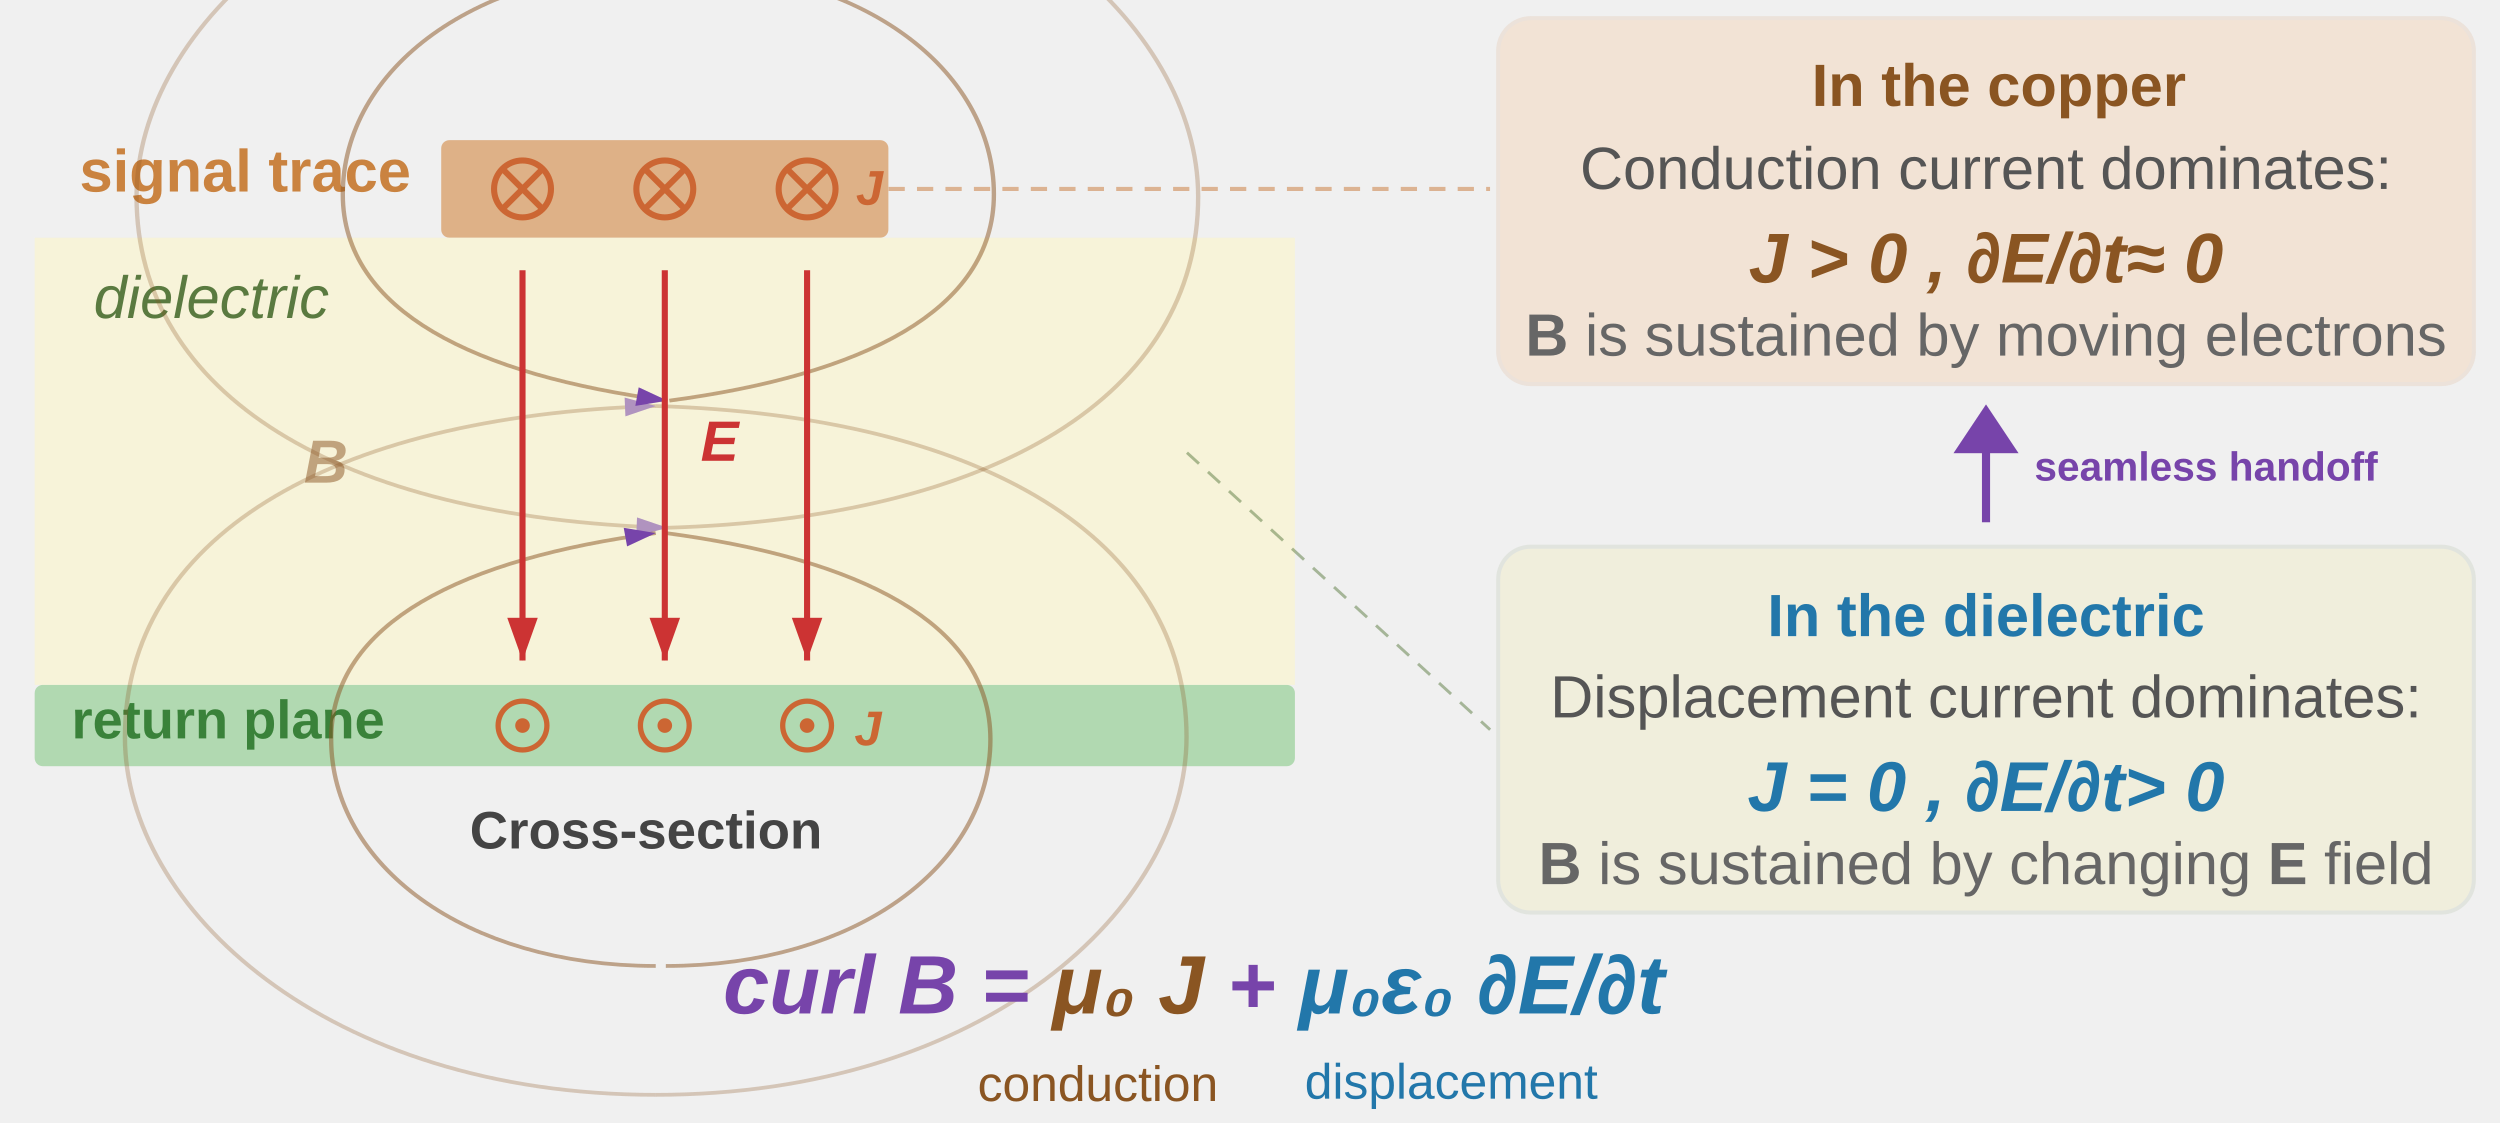
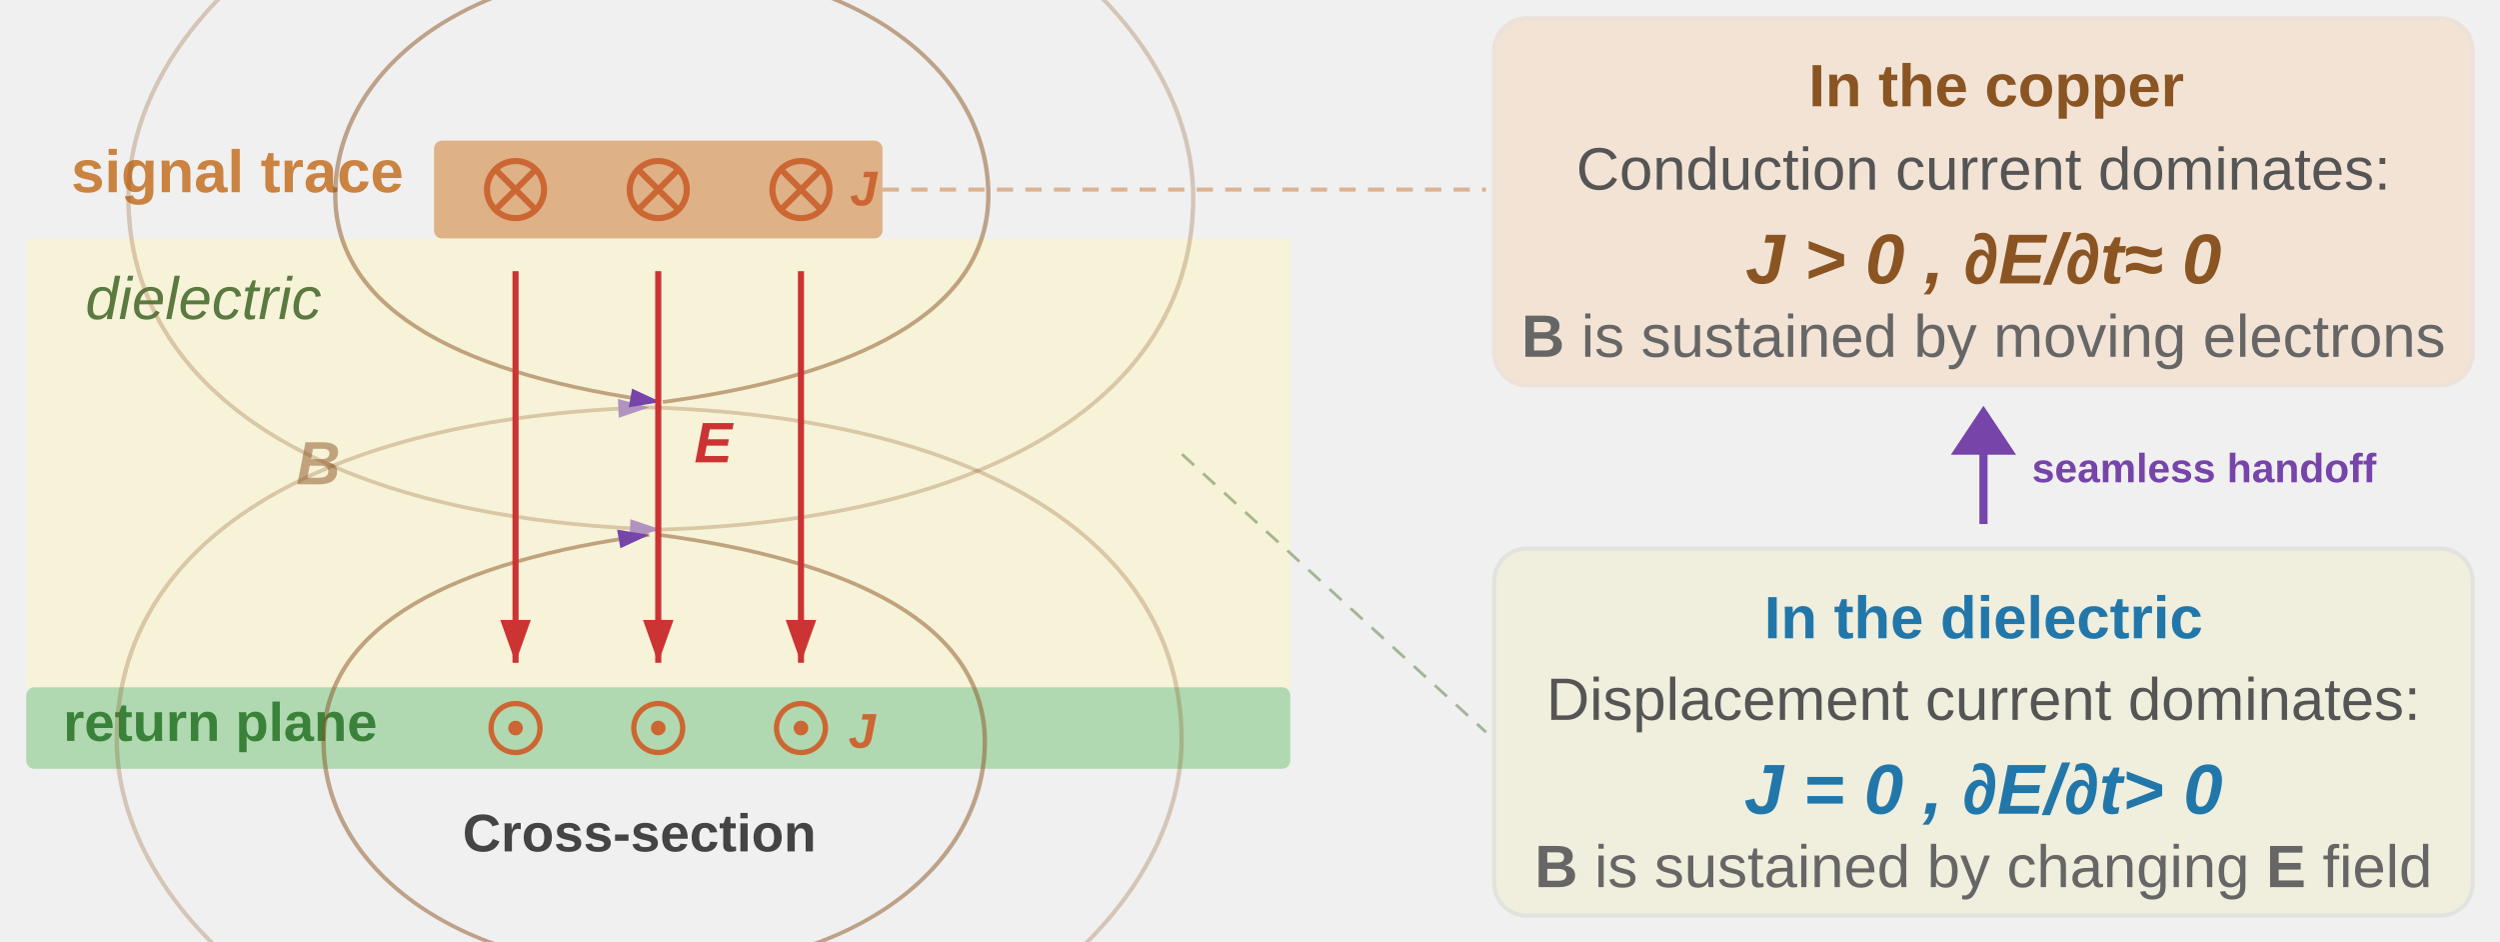
- <svg xmlns="http://www.w3.org/2000/svg" viewBox="0 0 614.965 276.084" font-family="'Segoe UI', Arial, sans-serif" version="1.1" id="svg39" width="614.965" height="276.084">
+ <svg xmlns="http://www.w3.org/2000/svg" viewBox="0 0 612.867 230.769" font-family="'Segoe UI', Arial, sans-serif" version="1.1" id="svg39" width="612.867" height="230.769">
  <defs id="defs4">
    <marker id="bArrow" markerWidth="7" markerHeight="5" refX="7" refY="2.5" orient="auto">
      <path d="M 0,0 7,2.5 0,5" fill="#7744aa" id="path1" />
    </marker>
    <marker id="jArrow" markerWidth="7" markerHeight="5" refX="7" refY="2.5" orient="auto">
      <path d="M 0,0 7,2.5 0,5" fill="#cc6633" id="path2" />
    </marker>
    <marker id="eArrow" markerWidth="7" markerHeight="5" refX="7" refY="2.5" orient="auto">
      <path d="M 0,0 7,2.5 0,5" fill="#cc3333" id="path3" />
    </marker>
    <marker id="deArrow" markerWidth="7" markerHeight="5" refX="7" refY="2.5" orient="auto">
      <path d="M 0,0 7,2.5 0,5" fill="#2277aa" id="path4" />
    </marker>
    <marker id="bArrow-0" markerWidth="7" markerHeight="5" refX="7" refY="2.5" orient="auto">
      <path d="M 0,0 7,2.5 0,5" fill="#7744aa" id="path1-9" />
    </marker>
    <marker id="marker2" markerWidth="7" markerHeight="5" refX="7" refY="2.5" orient="auto">
      <path d="M 0,0 7,2.5 0,5" fill="#7744aa" id="path2-4" />
    </marker>
  </defs>
-   <text x="158.916" y="208.713" text-anchor="middle" font-size="13px" font-weight="600" fill="#444444" id="text4">Cross-section</text>
-   <rect x="8.531" y="-14.895" width="310" height="72.448" rx="0" fill="#f0f4f8" opacity="0.4" id="rect4" style="display:none;stroke-width:0.952" />
-   <text x="23.049" y="4.266" font-size="10px" fill="#888899" font-style="italic" id="text5" style="font-size:17.333px;display:none">air</text>
-   <rect x="108.531" y="34.476" width="110" height="24" rx="2" fill="#c87533" id="rect5" style="fill:#deb187;fill-opacity:1" />
-   <text x="60.315" y="47.119" text-anchor="middle" font-size="11" font-weight="600" fill="#ffffff" id="text6" style="font-size:14.667px;fill:#ca8340;fill-opacity:1">signal trace</text>
-   <rect x="8.531" y="58.476" width="310" height="110" rx="0" fill="#d4e8c2" opacity="0.5" id="rect6" style="fill:#fdf6c2;fill-opacity:1" />
-   <text x="23.049" y="78.217" font-size="10px" fill="#5a7a40" font-style="italic" id="text7" style="font-size:14.667px">dielectric</text>
-   <rect x="8.531" y="168.476" width="310" height="20" rx="2" fill="#c87533" opacity="0.7" id="rect7" style="fill:#96cf96;fill-opacity:1" />
-   <text x="56.119" y="181.636" text-anchor="middle" font-size="10" font-weight="600" fill="#ffffff" id="text8" style="font-size:13.333px;fill:#3a823a;fill-opacity:1">return plane</text>
-   <g id="g4">
+   <text x="156.818" y="208.713" text-anchor="middle" font-size="13px" font-weight="600" fill="#444444" id="text4">Cross-section</text>
+   <rect x="6.434" y="-14.895" width="310" height="72.448" rx="0" fill="#f0f4f8" opacity="0.4" id="rect4" style="display:none;stroke-width:0.952" />
+   <text x="20.951" y="4.266" font-size="10px" fill="#888899" font-style="italic" id="text5" style="font-size:17.333px;display:none">air</text>
+   <rect x="106.434" y="34.476" width="110" height="24" rx="2" fill="#c87533" id="rect5" style="fill:#deb187;fill-opacity:1" />
+   <text x="58.217" y="47.119" text-anchor="middle" font-size="11" font-weight="600" fill="#ffffff" id="text6" style="font-size:14.667px;fill:#ca8340;fill-opacity:1">signal trace</text>
+   <rect x="6.434" y="58.476" width="310" height="110" rx="0" fill="#d4e8c2" opacity="0.5" id="rect6" style="fill:#fdf6c2;fill-opacity:1" />
+   <text x="20.951" y="78.217" font-size="10px" fill="#5a7a40" font-style="italic" id="text7" style="font-size:14.667px">dielectric</text>
+   <rect x="6.434" y="168.476" width="310" height="20" rx="2" fill="#c87533" opacity="0.7" id="rect7" style="fill:#96cf96;fill-opacity:1" />
+   <text x="54.021" y="181.636" text-anchor="middle" font-size="10" font-weight="600" fill="#ffffff" id="text8" style="font-size:13.333px;fill:#3a823a;fill-opacity:1">return plane</text>
+   <g id="g4" transform="translate(-2.097902)">
    <g id="g3">
-       <g id="g2" transform="matrix(1.791313,0,0,1.53668,-129.151,-122.6877)" style="stroke:#0109ff;stroke-opacity:0.6;stroke-width:0.603;stroke-dasharray:none">
-         <path d="m 163.741,164.323 c 45.225,-1.607 72.891,-21.421 72.891,-53.018 0,-27.312 -27.667,-57.302 -72.891,-57.302" fill="none" stroke="#7744aa" stroke-width="0.694" opacity="0.55" id="path11" style="stroke:#8a5522;stroke-opacity:0.5;stroke-width:0.603;stroke-dasharray:none" />
-         <path d="m 163.741,54.003 c -45.225,0 -72.891,29.99 -72.891,57.302 0,31.596 27.667,51.411 72.891,53.018" fill="none" stroke="#7744aa" stroke-width="0.694" opacity="0.55" marker-end="url(#bArrow)" id="path10" style="stroke:#8a5522;stroke-opacity:0.5;stroke-width:0.603;stroke-dasharray:none" />
+       <g id="g2" transform="matrix(1.791313,0,0,1.53668,-129.151,-122.6877)" style="stroke:#0109ff;stroke-width:0.603;stroke-dasharray:none;stroke-opacity:0.6">
+         <path d="m 163.741,164.323 c 45.225,-1.607 72.891,-21.421 72.891,-53.018 0,-27.312 -27.667,-57.302 -72.891,-57.302" fill="none" stroke="#7744aa" stroke-width="0.694" opacity="0.55" id="path11" style="stroke:#8a5522;stroke-width:0.603;stroke-dasharray:none;stroke-opacity:0.5" />
+         <path d="m 163.741,54.003 c -45.225,0 -72.891,29.99 -72.891,57.302 0,31.596 27.667,51.411 72.891,53.018" fill="none" stroke="#7744aa" stroke-width="0.694" opacity="0.55" marker-end="url(#bArrow)" id="path10" style="stroke:#8a5522;stroke-width:0.603;stroke-dasharray:none;stroke-opacity:0.5" />
      </g>
-       <g id="g1" transform="matrix(1.364167,0,0,1.170252,-59.20953,-82.46481)" style="stroke:#8a5522;stroke-opacity:0.5;stroke-width:0.791;stroke-dasharray:none">
+       <g id="g1" transform="matrix(1.364167,0,0,1.170252,-59.20953,-82.46481)" style="stroke:#8a5522;stroke-width:0.791;stroke-dasharray:none;stroke-opacity:0.5">
        <path d="m 164.097,154.683 c 34.584,-5.355 58.526,-18.744 58.526,-43.378 0,-26.241 -23.942,-47.662 -58.526,-47.662" fill="none" stroke="#7744aa" stroke-width="0.961" stroke-dasharray="none" id="path9" style="stroke:#8a5522;stroke-width:0.791;stroke-dasharray:none;stroke-opacity:0.5" />
-         <path d="m 163.741,63.643 c -34.584,0 -58.526,21.421 -58.526,47.662 0,24.634 23.942,38.023 58.526,43.378" fill="none" stroke="#7744aa" stroke-width="0.961" stroke-dasharray="none" marker-end="url(#bArrow)" id="path8" style="stroke:#8a5522;stroke-opacity:0.5;stroke-width:0.791;stroke-dasharray:none" />
+         <path d="m 163.741,63.643 c -34.584,0 -58.526,21.421 -58.526,47.662 0,24.634 23.942,38.023 58.526,43.378" fill="none" stroke="#7744aa" stroke-width="0.961" stroke-dasharray="none" marker-end="url(#bArrow)" id="path8" style="stroke:#8a5522;stroke-width:0.791;stroke-dasharray:none;stroke-opacity:0.5" />
      </g>
    </g>
    <g id="g3-8" transform="matrix(1.000002,0,0,-0.9994802,-2.861031,229.6319)">
      <g id="g2-2" transform="matrix(1.791313,0,0,1.53668,-129.151,-122.6877)" style="stroke:#8a5522;stroke-width:0.603;stroke-dasharray:none;stroke-opacity:0.5">
        <path d="m 163.741,164.323 c 45.225,-1.607 72.891,-21.421 72.891,-53.018 0,-27.312 -27.667,-57.302 -72.891,-57.302" fill="none" stroke="#7744aa" stroke-width="0.694" opacity="0.55" id="path11-4" style="stroke:#8a5522;stroke-width:0.603;stroke-dasharray:none;stroke-opacity:0.5" />
        <path d="m 163.741,54.003 c -45.225,0 -72.891,29.99 -72.891,57.302 0,31.596 27.667,51.411 72.891,53.018" fill="none" stroke="#7744aa" stroke-width="0.694" opacity="0.55" marker-end="url(#bArrow-0)" id="path10-5" style="stroke:#8a5522;stroke-width:0.603;stroke-dasharray:none;stroke-opacity:0.5;marker-end:url(#bArrow-0)" />
      </g>
      <g id="g1-5" transform="matrix(1.364167,0,0,1.170252,-59.20953,-82.46481)" style="stroke:#8a5522;stroke-width:0.791;stroke-dasharray:none;stroke-opacity:0.5">
        <path d="m 165.563,154.683 c 34.584,-5.355 58.526,-18.744 58.526,-43.378 0,-26.241 -23.942,-47.662 -58.526,-47.662" fill="none" stroke="#7744aa" stroke-width="0.961" stroke-dasharray="none" id="path9-1" style="stroke:#8a5522;stroke-width:0.791;stroke-dasharray:none;stroke-opacity:0.5" />
        <path d="m 163.741,63.643 c -34.584,0 -58.526,21.421 -58.526,47.662 0,24.634 23.942,38.023 58.526,43.378" fill="none" stroke="#7744aa" stroke-width="0.961" stroke-dasharray="none" marker-end="url(#bArrow-0)" id="path8-7" style="stroke:#8a5522;stroke-width:0.791;stroke-dasharray:none;stroke-opacity:0.5;marker-end:url(#bArrow-0)" />
      </g>
    </g>
  </g>
-   <text x="80.168" y="118.734" text-anchor="middle" font-size="15px" font-weight="bold" fill="#7744aa" font-style="italic" id="text11" style="fill:#8a5522;fill-opacity:0.502">B</text>
-   <circle cx="128.531" cy="46.476" r="7" fill="none" stroke="#cc6633" stroke-width="1.5" id="circle11" />
-   <line x1="123.531" y1="41.476" x2="133.531" y2="51.476" stroke="#cc6633" stroke-width="1.5" id="line11" />
-   <line x1="133.531" y1="41.476" x2="123.531" y2="51.476" stroke="#cc6633" stroke-width="1.5" id="line12" />
-   <circle cx="163.531" cy="46.476" r="7" fill="none" stroke="#cc6633" stroke-width="1.5" id="circle12" />
-   <line x1="158.531" y1="41.476" x2="168.531" y2="51.476" stroke="#cc6633" stroke-width="1.5" id="line13" />
-   <line x1="168.531" y1="41.476" x2="158.531" y2="51.476" stroke="#cc6633" stroke-width="1.5" id="line14" />
-   <circle cx="198.531" cy="46.476" r="7" fill="none" stroke="#cc6633" stroke-width="1.5" id="circle14" />
-   <line x1="193.531" y1="41.476" x2="203.531" y2="51.476" stroke="#cc6633" stroke-width="1.5" id="line15" />
-   <line x1="203.531" y1="41.476" x2="193.531" y2="51.476" stroke="#cc6633" stroke-width="1.5" id="line16" />
-   <circle cx="128.531" cy="178.476" r="6" fill="none" stroke="#cc6633" stroke-width="1.3" id="circle16" />
-   <circle cx="128.531" cy="178.476" r="1.8" fill="#cc6633" id="circle17" />
-   <circle cx="163.531" cy="178.476" r="6" fill="none" stroke="#cc6633" stroke-width="1.3" id="circle18" />
-   <circle cx="163.531" cy="178.476" r="1.8" fill="#cc6633" id="circle19" />
-   <circle cx="198.531" cy="178.476" r="6" fill="none" stroke="#cc6633" stroke-width="1.3" id="circle20" />
-   <circle cx="198.531" cy="178.476" r="1.8" fill="#cc6633" id="circle21" />
-   <line x1="128.531" y1="66.476" x2="128.531" y2="162.476" stroke="#cc3333" stroke-width="1.5" marker-end="url(#eArrow)" id="line21" />
-   <line x1="163.531" y1="66.476" x2="163.531" y2="162.476" stroke="#cc3333" stroke-width="1.5" marker-end="url(#eArrow)" id="line22" />
-   <line x1="198.531" y1="66.476" x2="198.531" y2="162.476" stroke="#cc3333" stroke-width="1.5" marker-end="url(#eArrow)" id="line23" />
-   <text x="172.35" y="113.343" font-size="14px" font-weight="bold" fill="#cc3333" font-style="italic" id="text23">E</text>
-   <text x="210.559" y="50.35" font-size="12px" font-weight="bold" fill="#cc6633" font-style="italic" id="text24">J</text>
-   <text x="210.182" y="183.312" font-size="12px" font-weight="bold" fill="#cc6633" font-style="italic" id="text24-1">J</text>
-   <rect x="368.531" y="4.476" width="240" height="90" rx="8" fill="#c87533" opacity="0.12" stroke="#c87533" stroke-width="1" id="rect25" style="fill:#ff8005;fill-opacity:1" />
-   <text x="491.69" y="26.056" text-anchor="middle" font-size="12px" font-weight="600" fill="#8a5522" id="text26" style="font-size:14.667px;text-align:center;text-anchor:middle">In the copper</text>
-   <text x="488.531" y="46.476" text-anchor="middle" font-size="11px" fill="#555555" id="text27" style="font-size:14.667px">Conduction current dominates:</text>
-   <text x="488.531" y="69.476" text-anchor="middle" font-size="14px" fill="#cc6633" font-style="italic" font-weight="600" id="text28" style="font-size:17.333px;fill:#8a5522;fill-opacity:1">J &gt; 0 , ∂E/∂t≈ 0</text>
-   <text x="488.531" y="87.476" text-anchor="middle" font-size="11px" fill="#666666" id="text29" style="font-size:14.667px">
+   <text x="78.07" y="118.734" text-anchor="middle" font-size="15px" font-weight="bold" fill="#7744aa" font-style="italic" id="text11" style="fill:#8a5522;fill-opacity:0.502">B</text>
+   <circle cx="126.434" cy="46.476" r="7" fill="none" stroke="#cc6633" stroke-width="1.5" id="circle11" />
+   <line x1="121.434" y1="41.476" x2="131.434" y2="51.476" stroke="#cc6633" stroke-width="1.5" id="line11" />
+   <line x1="131.434" y1="41.476" x2="121.434" y2="51.476" stroke="#cc6633" stroke-width="1.5" id="line12" />
+   <circle cx="161.434" cy="46.476" r="7" fill="none" stroke="#cc6633" stroke-width="1.5" id="circle12" />
+   <line x1="156.434" y1="41.476" x2="166.434" y2="51.476" stroke="#cc6633" stroke-width="1.5" id="line13" />
+   <line x1="166.434" y1="41.476" x2="156.434" y2="51.476" stroke="#cc6633" stroke-width="1.5" id="line14" />
+   <circle cx="196.434" cy="46.476" r="7" fill="none" stroke="#cc6633" stroke-width="1.5" id="circle14" />
+   <line x1="191.434" y1="41.476" x2="201.434" y2="51.476" stroke="#cc6633" stroke-width="1.5" id="line15" />
+   <line x1="201.434" y1="41.476" x2="191.434" y2="51.476" stroke="#cc6633" stroke-width="1.5" id="line16" />
+   <circle cx="126.434" cy="178.476" r="6" fill="none" stroke="#cc6633" stroke-width="1.3" id="circle16" />
+   <circle cx="126.434" cy="178.476" r="1.8" fill="#cc6633" id="circle17" />
+   <circle cx="161.434" cy="178.476" r="6" fill="none" stroke="#cc6633" stroke-width="1.3" id="circle18" />
+   <circle cx="161.434" cy="178.476" r="1.8" fill="#cc6633" id="circle19" />
+   <circle cx="196.434" cy="178.476" r="6" fill="none" stroke="#cc6633" stroke-width="1.3" id="circle20" />
+   <circle cx="196.434" cy="178.476" r="1.8" fill="#cc6633" id="circle21" />
+   <line x1="126.434" y1="66.476" x2="126.434" y2="162.476" stroke="#cc3333" stroke-width="1.5" marker-end="url(#eArrow)" id="line21" />
+   <line x1="161.434" y1="66.476" x2="161.434" y2="162.476" stroke="#cc3333" stroke-width="1.5" marker-end="url(#eArrow)" id="line22" />
+   <line x1="196.434" y1="66.476" x2="196.434" y2="162.476" stroke="#cc3333" stroke-width="1.5" marker-end="url(#eArrow)" id="line23" />
+   <text x="170.252" y="113.343" font-size="14px" font-weight="bold" fill="#cc3333" font-style="italic" id="text23">E</text>
+   <text x="208.462" y="50.35" font-size="12px" font-weight="bold" fill="#cc6633" font-style="italic" id="text24">J</text>
+   <text x="208.084" y="183.312" font-size="12px" font-weight="bold" fill="#cc6633" font-style="italic" id="text24-1">J</text>
+   <rect x="366.434" y="4.476" width="240" height="90" rx="8" fill="#c87533" opacity="0.12" stroke="#c87533" stroke-width="1" id="rect25" style="fill:#ff8005;fill-opacity:1" />
+   <text x="489.592" y="26.056" text-anchor="middle" font-size="12px" font-weight="600" fill="#8a5522" id="text26" style="font-size:14.667px;text-align:center;text-anchor:middle">In the copper</text>
+   <text x="486.434" y="46.476" text-anchor="middle" font-size="11px" fill="#555555" id="text27" style="font-size:14.667px">Conduction current dominates:</text>
+   <text x="486.434" y="69.476" text-anchor="middle" font-size="14px" fill="#cc6633" font-style="italic" font-weight="600" id="text28" style="font-size:17.333px;fill:#8a5522;fill-opacity:1">J &gt; 0 , ∂E/∂t≈ 0</text>
+   <text x="486.434" y="87.476" text-anchor="middle" font-size="11px" fill="#666666" id="text29" style="font-size:14.667px">
    <tspan style="font-style:normal;font-variant:normal;font-weight:bold;font-stretch:normal;font-family:'Segoe UI', Arial, sans-serif;-inkscape-font-specification:'Segoe UI, Arial, sans-serif Bold'" id="tspan4">B</tspan> is sustained by moving electrons</text>
-   <g id="g5" transform="rotate(180,488.5315,113.9755)">
+   <g id="g5" transform="rotate(180,487.4825,113.9755)">
    <line x1="488.531" y1="99.476" x2="488.531" y2="119.476" stroke="#7744aa" stroke-width="2" id="line29" />
-     <polygon points="520,204 528,192 512,192 " fill="#7744aa" id="polygon29" transform="translate(-31.46853,-75.52447)" />
+     <polygon points="512,192 520,204 528,192 " fill="#7744aa" id="polygon29" transform="translate(-31.46853,-75.52447)" />
  </g>
-   <text x="500.42" y="118.217" font-size="10px" fill="#7744aa" font-weight="600" id="text30">seamless handoff</text>
-   <text x="528.531" y="131.476" font-size="10px" fill="#7744aa" font-weight="600" id="text31" />
-   <rect x="368.531" y="134.476" width="240" height="90" rx="8" fill="#5a7a40" opacity="0.1" stroke="#5a7a40" stroke-width="1" id="rect31" style="fill:#f7de26;fill-opacity:1" />
-   <text x="488.531" y="156.476" text-anchor="middle" font-size="12px" font-weight="600" fill="#5a7a40" id="text32" style="font-size:14.667px">
+   <text x="498.322" y="118.217" font-size="10px" fill="#7744aa" font-weight="600" id="text30">seamless handoff</text>
+   <text x="526.434" y="131.476" font-size="10px" fill="#7744aa" font-weight="600" id="text31" />
+   <rect x="366.434" y="134.476" width="240" height="90" rx="8" fill="#5a7a40" opacity="0.1" stroke="#5a7a40" stroke-width="1" id="rect31" style="fill:#f7de26;fill-opacity:1" />
+   <text x="486.434" y="156.476" text-anchor="middle" font-size="12px" font-weight="600" fill="#5a7a40" id="text32" style="font-size:14.667px">
    <tspan style="fill:#2277aa;fill-opacity:1" id="tspan2">In the dielectric</tspan>
  </text>
-   <text x="488.531" y="176.476" text-anchor="middle" font-size="11px" fill="#555555" id="text33" style="font-size:14.667px">Displacement current dominates:</text>
-   <text x="488.531" y="199.476" text-anchor="middle" font-size="14px" fill="#2277aa" font-style="italic" font-weight="600" id="text34" style="font-size:17.333px">J = 0 , ∂E/∂t&gt; 0</text>
-   <text x="488.531" y="217.476" text-anchor="middle" font-size="11px" fill="#666666" id="text35" style="font-size:14.667px">
+   <text x="486.434" y="176.476" text-anchor="middle" font-size="11px" fill="#555555" id="text33" style="font-size:14.667px">Displacement current dominates:</text>
+   <text x="486.434" y="199.476" text-anchor="middle" font-size="14px" fill="#2277aa" font-style="italic" font-weight="600" id="text34" style="font-size:17.333px">J = 0 , ∂E/∂t&gt; 0</text>
+   <text x="486.434" y="217.476" text-anchor="middle" font-size="11px" fill="#666666" id="text35" style="font-size:14.667px">
    <tspan style="font-style:normal;font-variant:normal;font-weight:bold;font-stretch:normal;font-family:'Segoe UI', Arial, sans-serif;-inkscape-font-specification:'Segoe UI, Arial, sans-serif Bold'" id="tspan5">B</tspan> is sustained by changing <tspan style="font-style:normal;font-variant:normal;font-weight:bold;font-stretch:normal;font-family:'Segoe UI', Arial, sans-serif;-inkscape-font-specification:'Segoe UI, Arial, sans-serif Bold'" id="tspan6">E</tspan> field</text>
-   <line x1="218.566" y1="46.476" x2="366.531" y2="46.476" stroke="#c87533" stroke-width="1.009" stroke-dasharray="4, 3" opacity="0.5" id="line35" />
-   <line x1="291.977" y1="111.355" x2="366.548" y2="179.499" stroke="#5a7a40" stroke-width="0.728" stroke-dasharray="4, 3" opacity="0.5" id="line36" />
-   <g id="g39" transform="matrix(1.359117,0,0,1.359117,-123.3743,-198.8657)">
-     <rect x="86.853" y="281.748" width="440" height="70" rx="10" fill="#f8f4fc" stroke="#7744aa" stroke-width="1.2" id="rect36" style="display:none" />
-     <text x="306.853" y="303.748" text-anchor="middle" font-size="12px" fill="#555555" id="text36" style="display:none">One continuous B field, two sources:</text>
-     <text x="306.853" y="329.748" text-anchor="middle" font-size="15px" fill="#7744aa" font-weight="600" font-style="italic" id="text37">curl B = <tspan fill="#cc6633" id="tspan36" style="fill:#8a5522;fill-opacity:1">μ₀ J</tspan> + <tspan style="fill:#2277aa;fill-opacity:1" id="tspan3">μ₀ε₀ ∂E/∂t</tspan>
-     </text>
-     <text x="267.72" y="345.587" font-size="9px" fill="#cc6633" id="text38">
-       <tspan style="fill:#8a5522;fill-opacity:1" id="tspan1">conduction</tspan>
-     </text>
-     <text x="326.923" y="345.168" font-size="9px" fill="#2277aa" id="text39">displacement</text>
-   </g>
+   <line x1="216.469" y1="46.476" x2="364.434" y2="46.476" stroke="#c87533" stroke-width="1.009" stroke-dasharray="4, 3" opacity="0.5" id="line35" />
+   <line x1="289.879" y1="111.355" x2="364.45" y2="179.499" stroke="#5a7a40" stroke-width="0.728" stroke-dasharray="4, 3" opacity="0.5" id="line36" />
</svg>
